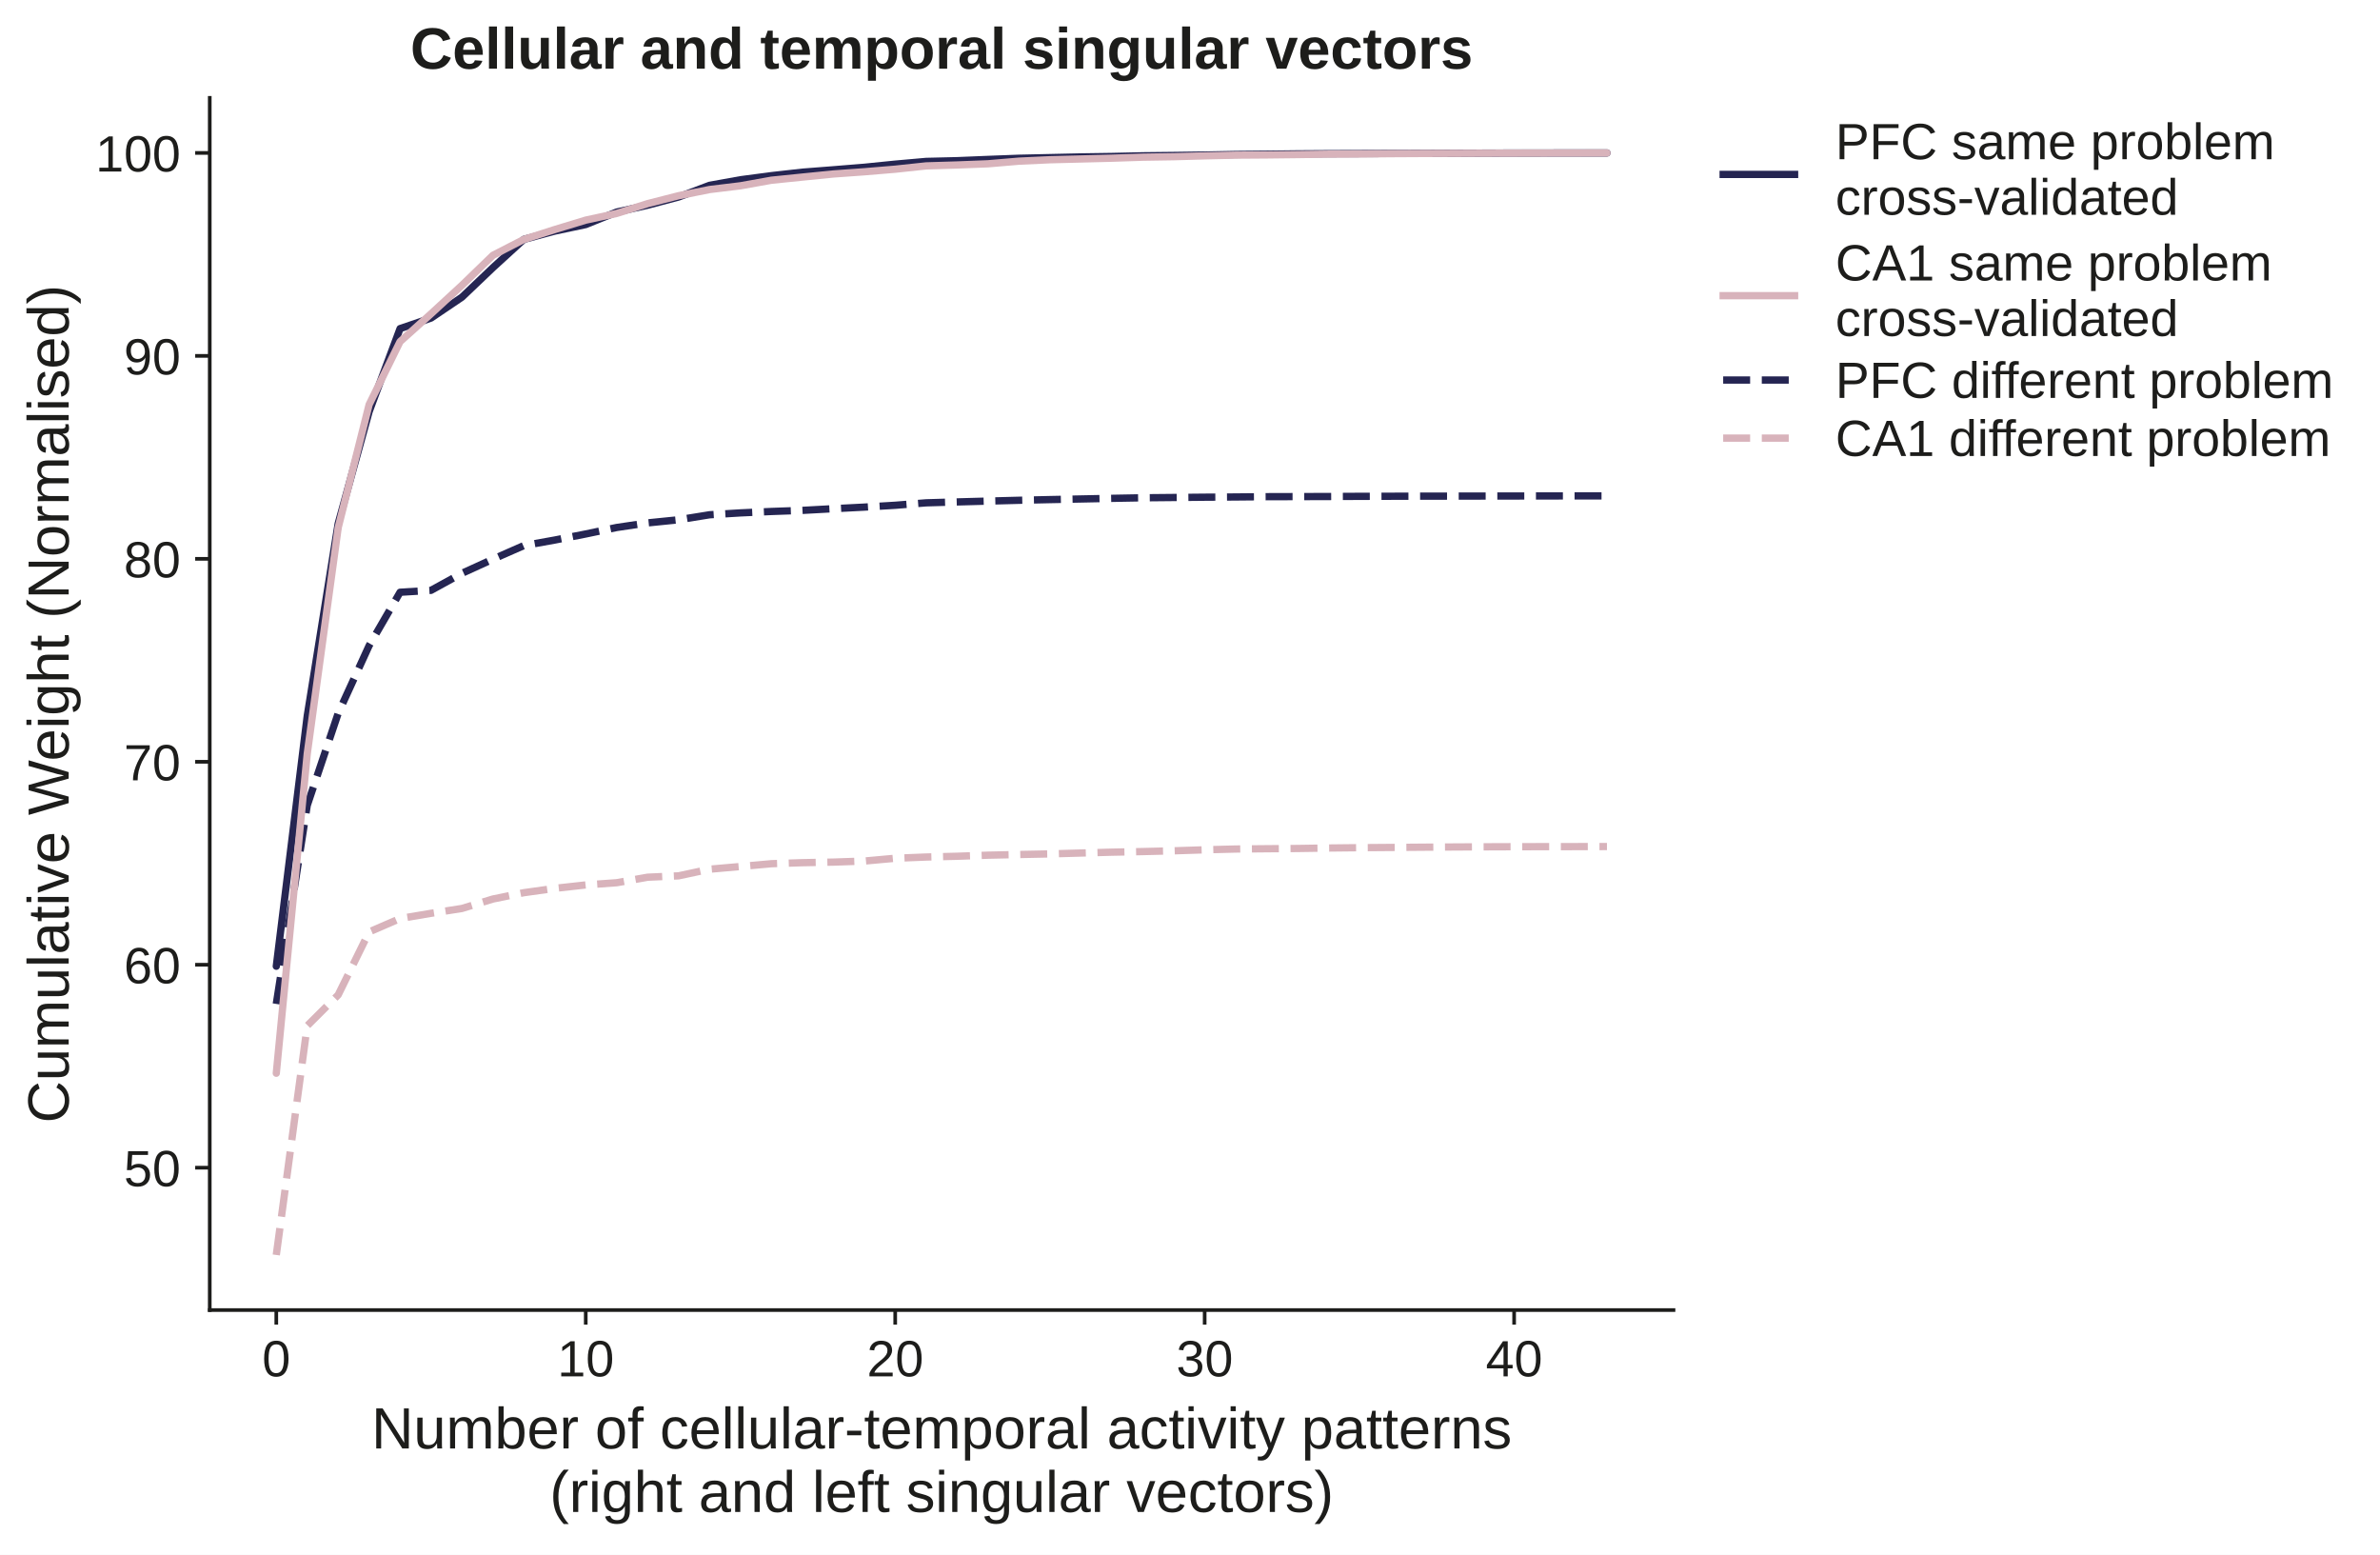
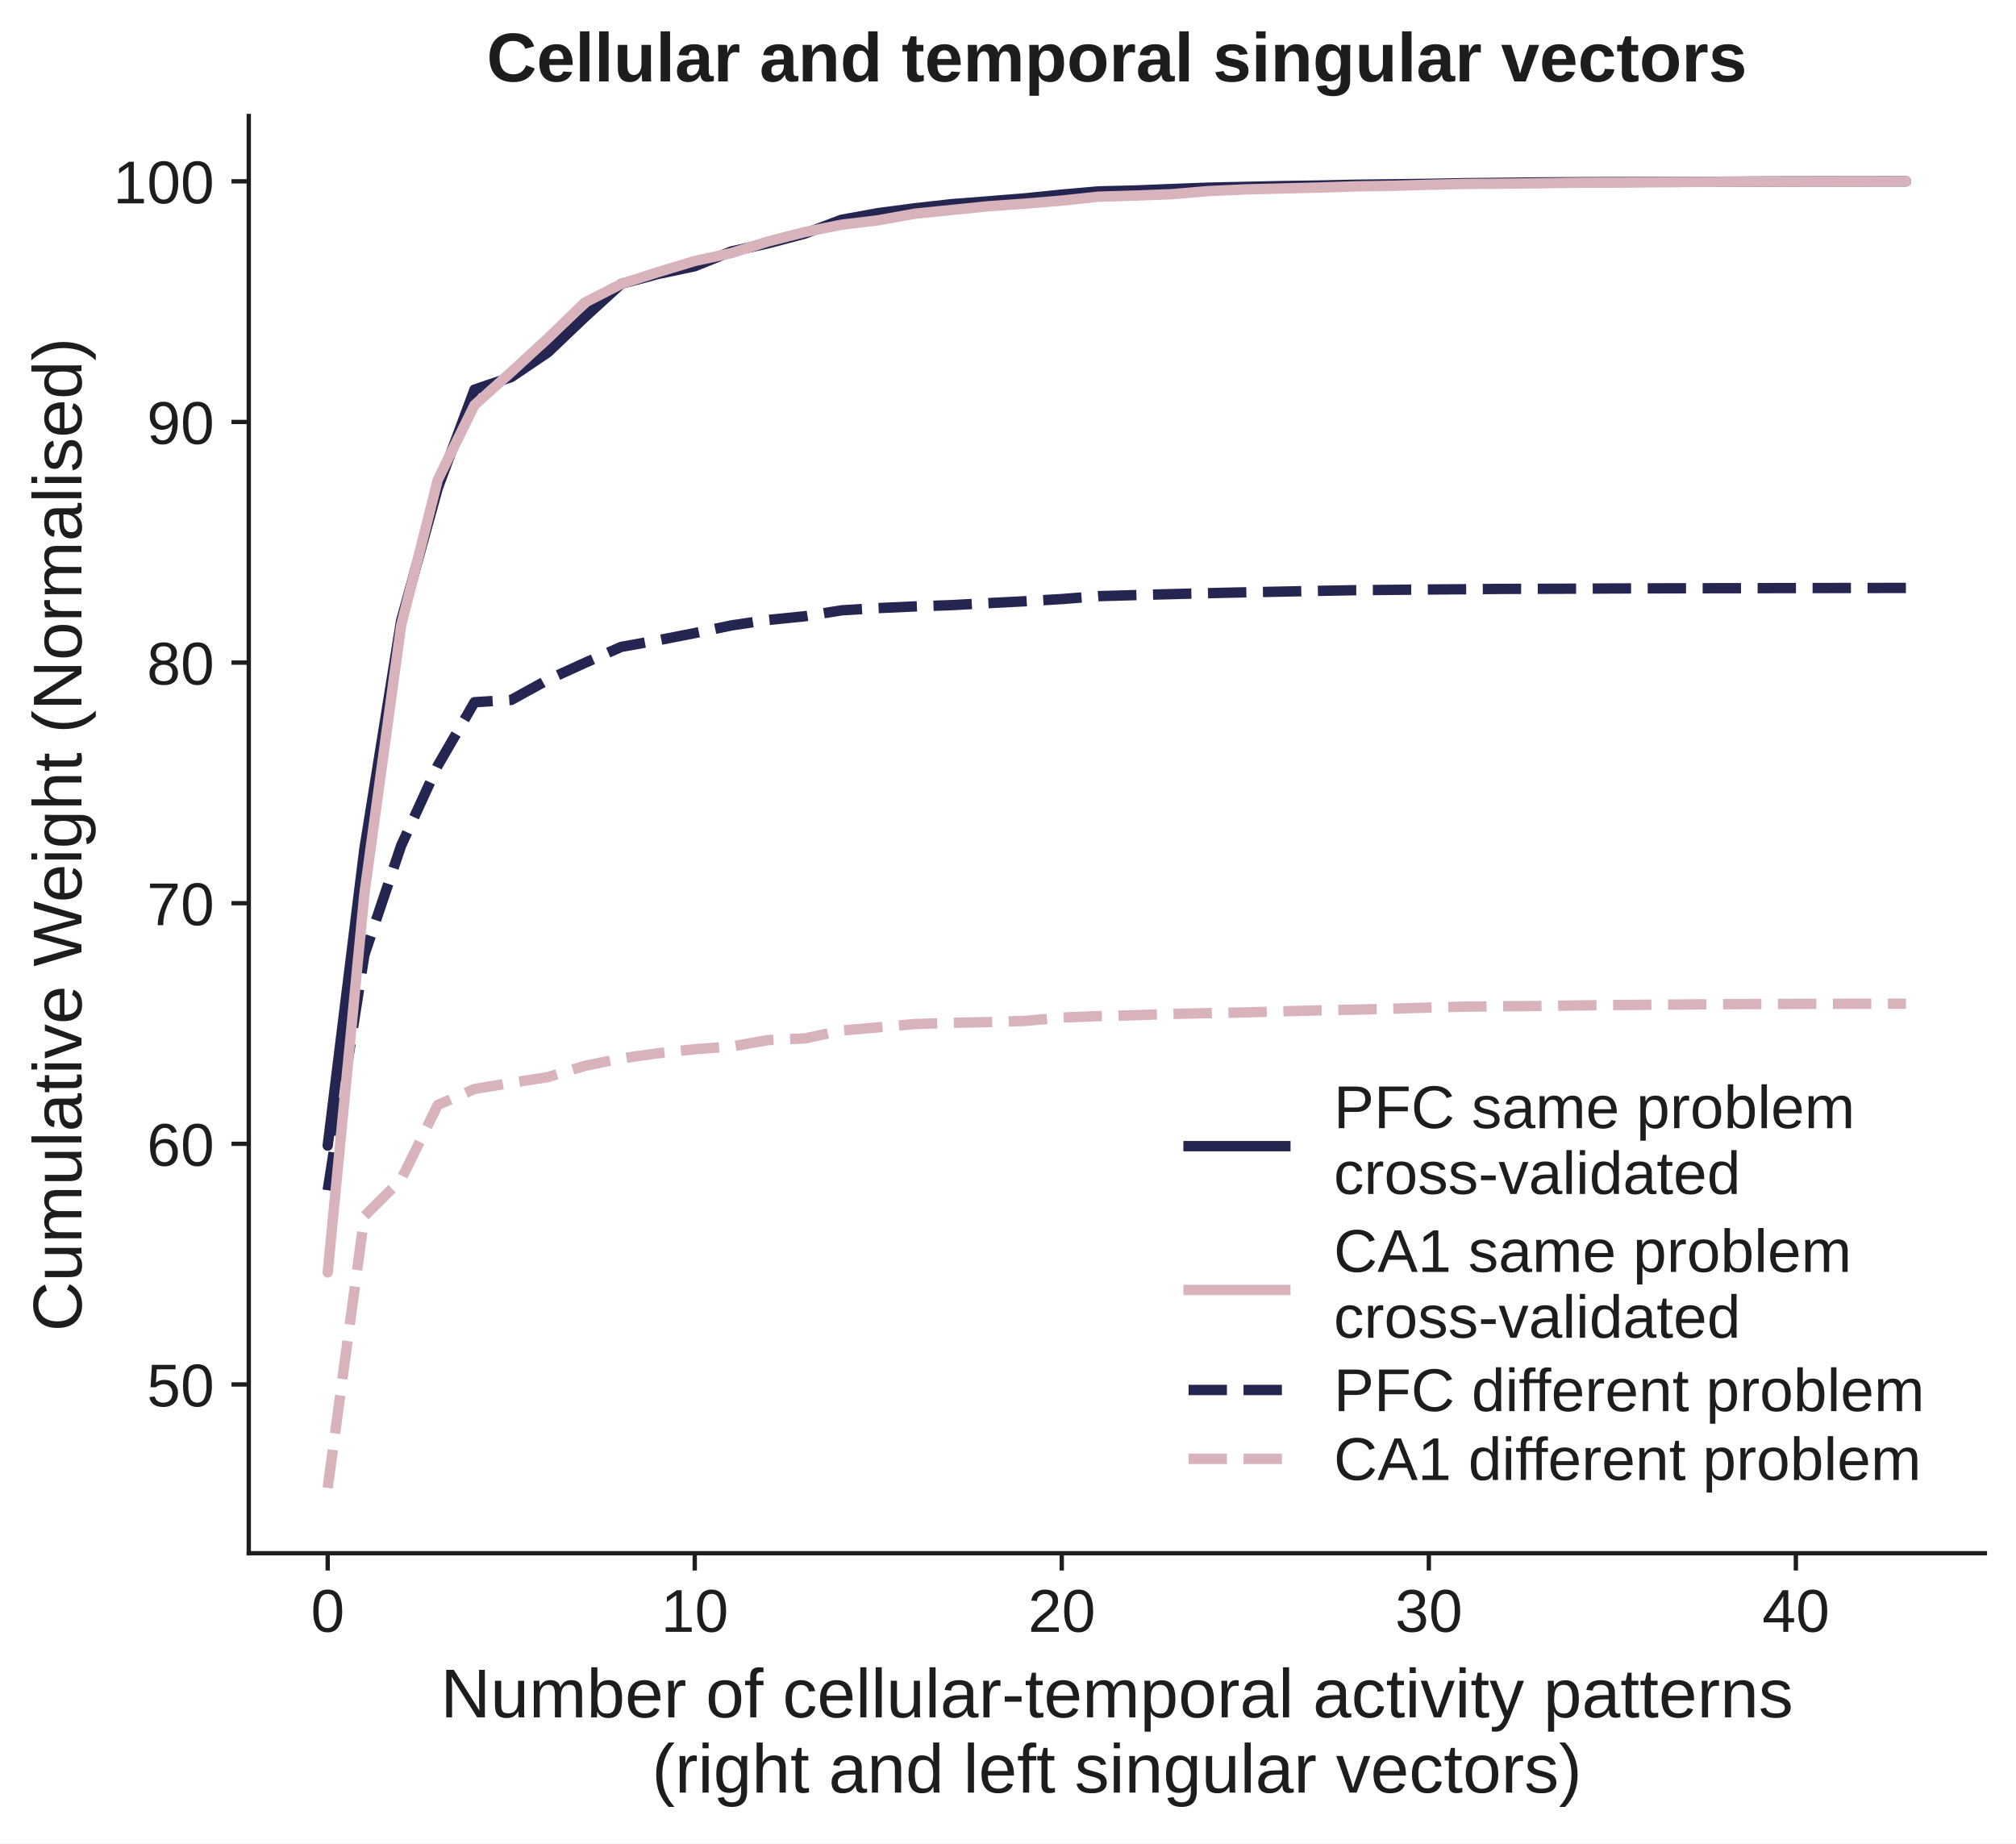
- <svg xmlns="http://www.w3.org/2000/svg" xmlns:xlink="http://www.w3.org/1999/xlink" width="326.624pt" height="213.328pt" viewBox="0 0 326.624 213.328" version="1.1">
+ <svg xmlns="http://www.w3.org/2000/svg" xmlns:xlink="http://www.w3.org/1999/xlink" width="233.266pt" height="213.328pt" viewBox="0 0 233.266 213.328" version="1.1">
  <defs>
    <style type="text/css">*{stroke-linejoin: round; stroke-linecap: butt}</style>
  </defs>
  <g id="figure_1">
    <g id="patch_1">
-       <path d="M 0 213.328  L 326.624 213.328  L 326.624 0  L 0 0  z " style="fill: #ffffff" />
+       <path d="M 0 213.328  L 233.266 213.328  L 233.266 0  L 0 0  z " style="fill: #ffffff" />
    </g>
    <g id="axes_1">
      <g id="patch_2">
        <path d="M 28.786 179.744  L 229.666 179.744  L 229.666 13.424  L 28.786 13.424  z " style="fill: #ffffff" />
      </g>
      <g id="matplotlib.axis_1">
        <g id="xtick_1">
          <g id="line2d_1">
            <defs>
-               <path id="m247fa0d03b" d="M 0 0  L 0 2  " style="stroke: #1d1d1b; stroke-width: 0.5" />
+               <path id="ma4f7f1d66c" d="M 0 0  L 0 2  " style="stroke: #1d1d1b; stroke-width: 0.5" />
            </defs>
            <g>
-               <use xlink:href="#m247fa0d03b" x="37.917" y="179.744" style="fill: #1d1d1b; stroke: #1d1d1b; stroke-width: 0.5" />
+               <use xlink:href="#ma4f7f1d66c" x="37.917" y="179.744" style="fill: #1d1d1b; stroke: #1d1d1b; stroke-width: 0.5" />
            </g>
          </g>
          <g id="text_1">
            <text style="font-size: 7px; font-family: 'Arial', 'Liberation Sans'; text-anchor: middle; fill: #1d1d1b" x="37.917" y="188.84" transform="rotate(-0 37.91669 188.8404)">0</text>
          </g>
        </g>
        <g id="xtick_2">
          <g id="line2d_2">
            <g>
-               <use xlink:href="#m247fa0d03b" x="80.386" y="179.744" style="fill: #1d1d1b; stroke: #1d1d1b; stroke-width: 0.5" />
+               <use xlink:href="#ma4f7f1d66c" x="80.386" y="179.744" style="fill: #1d1d1b; stroke: #1d1d1b; stroke-width: 0.5" />
            </g>
          </g>
          <g id="text_2">
            <text style="font-size: 7px; font-family: 'Arial', 'Liberation Sans'; text-anchor: middle; fill: #1d1d1b" x="80.386" y="188.84" transform="rotate(-0 80.38604 188.8404)">10</text>
          </g>
        </g>
        <g id="xtick_3">
          <g id="line2d_3">
            <g>
-               <use xlink:href="#m247fa0d03b" x="122.855" y="179.744" style="fill: #1d1d1b; stroke: #1d1d1b; stroke-width: 0.5" />
+               <use xlink:href="#ma4f7f1d66c" x="122.855" y="179.744" style="fill: #1d1d1b; stroke: #1d1d1b; stroke-width: 0.5" />
            </g>
          </g>
          <g id="text_3">
            <text style="font-size: 7px; font-family: 'Arial', 'Liberation Sans'; text-anchor: middle; fill: #1d1d1b" x="122.855" y="188.84" transform="rotate(-0 122.8554 188.8404)">20</text>
          </g>
        </g>
        <g id="xtick_4">
          <g id="line2d_4">
            <g>
-               <use xlink:href="#m247fa0d03b" x="165.325" y="179.744" style="fill: #1d1d1b; stroke: #1d1d1b; stroke-width: 0.5" />
+               <use xlink:href="#ma4f7f1d66c" x="165.325" y="179.744" style="fill: #1d1d1b; stroke: #1d1d1b; stroke-width: 0.5" />
            </g>
          </g>
          <g id="text_4">
            <text style="font-size: 7px; font-family: 'Arial', 'Liberation Sans'; text-anchor: middle; fill: #1d1d1b" x="165.325" y="188.84" transform="rotate(-0 165.3247 188.8404)">30</text>
          </g>
        </g>
        <g id="xtick_5">
          <g id="line2d_5">
            <g>
-               <use xlink:href="#m247fa0d03b" x="207.794" y="179.744" style="fill: #1d1d1b; stroke: #1d1d1b; stroke-width: 0.5" />
+               <use xlink:href="#ma4f7f1d66c" x="207.794" y="179.744" style="fill: #1d1d1b; stroke: #1d1d1b; stroke-width: 0.5" />
            </g>
          </g>
          <g id="text_5">
            <text style="font-size: 7px; font-family: 'Arial', 'Liberation Sans'; text-anchor: middle; fill: #1d1d1b" x="207.794" y="188.84" transform="rotate(-0 207.7941 188.8404)">40</text>
          </g>
        </g>
        <g id="text_6">
          <text style="font-size: 8px; font-family: 'Arial', 'Liberation Sans'; fill: #1d1d1b" transform="translate(50.97891 198.7374)">Number of cellular-temporal activity patterns</text>
          <text style="font-size: 8px; font-family: 'Arial', 'Liberation Sans'; fill: #1d1d1b" transform="translate(75.42891 207.4444)">(right and left singular vectors)</text>
        </g>
      </g>
      <g id="matplotlib.axis_2">
        <g id="ytick_1">
          <g id="line2d_6">
            <defs>
-               <path id="m02db8ad645" d="M 0 0  L -2 0  " style="stroke: #1d1d1b; stroke-width: 0.5" />
+               <path id="mf45d1a89f2" d="M 0 0  L -2 0  " style="stroke: #1d1d1b; stroke-width: 0.5" />
            </defs>
            <g>
-               <use xlink:href="#m02db8ad645" x="28.786" y="160.211" style="fill: #1d1d1b; stroke: #1d1d1b; stroke-width: 0.5" />
+               <use xlink:href="#mf45d1a89f2" x="28.786" y="160.211" style="fill: #1d1d1b; stroke: #1d1d1b; stroke-width: 0.5" />
            </g>
          </g>
          <g id="text_7">
            <text style="font-size: 7px; font-family: 'Arial', 'Liberation Sans'; text-anchor: end; fill: #1d1d1b" x="24.786" y="162.759" transform="rotate(-0 24.78578 162.7593)">50</text>
          </g>
        </g>
        <g id="ytick_2">
          <g id="line2d_7">
            <g>
-               <use xlink:href="#m02db8ad645" x="28.786" y="132.366" style="fill: #1d1d1b; stroke: #1d1d1b; stroke-width: 0.5" />
+               <use xlink:href="#mf45d1a89f2" x="28.786" y="132.366" style="fill: #1d1d1b; stroke: #1d1d1b; stroke-width: 0.5" />
            </g>
          </g>
          <g id="text_8">
            <text style="font-size: 7px; font-family: 'Arial', 'Liberation Sans'; text-anchor: end; fill: #1d1d1b" x="24.786" y="134.914" transform="rotate(-0 24.78578 134.9139)">60</text>
          </g>
        </g>
        <g id="ytick_3">
          <g id="line2d_8">
            <g>
-               <use xlink:href="#m02db8ad645" x="28.786" y="104.52" style="fill: #1d1d1b; stroke: #1d1d1b; stroke-width: 0.5" />
+               <use xlink:href="#mf45d1a89f2" x="28.786" y="104.52" style="fill: #1d1d1b; stroke: #1d1d1b; stroke-width: 0.5" />
            </g>
          </g>
          <g id="text_9">
            <text style="font-size: 7px; font-family: 'Arial', 'Liberation Sans'; text-anchor: end; fill: #1d1d1b" x="24.786" y="107.069" transform="rotate(-0 24.78578 107.0685)">70</text>
          </g>
        </g>
        <g id="ytick_4">
          <g id="line2d_9">
            <g>
-               <use xlink:href="#m02db8ad645" x="28.786" y="76.675" style="fill: #1d1d1b; stroke: #1d1d1b; stroke-width: 0.5" />
+               <use xlink:href="#mf45d1a89f2" x="28.786" y="76.675" style="fill: #1d1d1b; stroke: #1d1d1b; stroke-width: 0.5" />
            </g>
          </g>
          <g id="text_10">
            <text style="font-size: 7px; font-family: 'Arial', 'Liberation Sans'; text-anchor: end; fill: #1d1d1b" x="24.786" y="79.223" transform="rotate(-0 24.78578 79.22311)">80</text>
          </g>
        </g>
        <g id="ytick_5">
          <g id="line2d_10">
            <g>
-               <use xlink:href="#m02db8ad645" x="28.786" y="48.83" style="fill: #1d1d1b; stroke: #1d1d1b; stroke-width: 0.5" />
+               <use xlink:href="#mf45d1a89f2" x="28.786" y="48.83" style="fill: #1d1d1b; stroke: #1d1d1b; stroke-width: 0.5" />
            </g>
          </g>
          <g id="text_11">
            <text style="font-size: 7px; font-family: 'Arial', 'Liberation Sans'; text-anchor: end; fill: #1d1d1b" x="24.786" y="51.378" transform="rotate(-0 24.78578 51.37771)">90</text>
          </g>
        </g>
        <g id="ytick_6">
          <g id="line2d_11">
            <g>
-               <use xlink:href="#m02db8ad645" x="28.786" y="20.984" style="fill: #1d1d1b; stroke: #1d1d1b; stroke-width: 0.5" />
+               <use xlink:href="#mf45d1a89f2" x="28.786" y="20.984" style="fill: #1d1d1b; stroke: #1d1d1b; stroke-width: 0.5" />
            </g>
          </g>
          <g id="text_12">
            <text style="font-size: 7px; font-family: 'Arial', 'Liberation Sans'; text-anchor: end; fill: #1d1d1b" x="24.786" y="23.532" transform="rotate(-0 24.78578 23.53231)">100</text>
          </g>
        </g>
        <g id="text_13">
          <text style="font-size: 8px; font-family: 'Arial', 'Liberation Sans'; text-anchor: middle; fill: #1d1d1b" x="9.424" y="96.584" transform="rotate(-90 9.424219 96.58422)">Cumulative Weight (Normalised)</text>
        </g>
      </g>
      <g id="line2d_12">
-         <path d="M 37.917 132.57  L 42.164 98.22  L 46.411 71.844  L 50.657 56.475  L 54.904 45.086  L 59.151 43.639  L 63.398 40.771  L 67.645 36.723  L 71.892 32.844  L 76.139 31.706  L 80.386 30.808  L 84.633 29.095  L 88.88 28.155  L 93.127 27.03  L 97.374 25.429  L 101.621 24.662  L 105.868 24.101  L 110.115 23.625  L 114.362 23.296  L 118.608 22.952  L 122.855 22.523  L 127.102 22.147  L 131.349 22.046  L 135.596 21.874  L 139.843 21.715  L 144.09 21.623  L 148.337 21.531  L 152.584 21.47  L 156.831 21.376  L 161.078 21.33  L 165.325 21.273  L 169.572 21.195  L 173.819 21.156  L 178.066 21.109  L 182.312 21.082  L 186.559 21.07  L 190.806 21.056  L 195.053 21.049  L 199.3 21.029  L 203.547 21.007  L 207.794 20.995  L 212.041 20.991  L 216.288 20.988  L 220.535 20.984  " clip-path="url(#p1949987e9d)" style="fill: none; stroke: #252552; stroke-linecap: round" />
+         <path d="M 37.917 132.57  L 42.164 98.22  L 46.411 71.844  L 50.657 56.475  L 54.904 45.086  L 59.151 43.639  L 63.398 40.771  L 67.645 36.723  L 71.892 32.844  L 76.139 31.706  L 80.386 30.808  L 84.633 29.095  L 88.88 28.155  L 93.127 27.03  L 97.374 25.429  L 101.621 24.662  L 105.868 24.101  L 110.115 23.625  L 114.362 23.296  L 118.608 22.952  L 122.855 22.523  L 127.102 22.147  L 131.349 22.046  L 135.596 21.874  L 139.843 21.715  L 144.09 21.623  L 148.337 21.531  L 152.584 21.47  L 156.831 21.376  L 161.078 21.33  L 165.325 21.273  L 169.572 21.195  L 173.819 21.156  L 178.066 21.109  L 182.312 21.082  L 186.559 21.07  L 190.806 21.056  L 195.053 21.049  L 199.3 21.029  L 203.547 21.007  L 207.794 20.995  L 212.041 20.991  L 216.288 20.988  L 220.535 20.984  " clip-path="url(#pbc7e876f5f)" style="fill: none; stroke: #252552; stroke-width: 1.2; stroke-linecap: round" />
      </g>
      <g id="line2d_13">
-         <path d="M 37.917 137.742  L 42.164 110.499  L 46.411 97.866  L 50.657 88.584  L 54.904 81.26  L 59.151 80.997  L 63.398 78.659  L 67.645 76.72  L 71.892 74.854  L 76.139 74.094  L 80.386 73.263  L 84.633 72.373  L 88.88 71.743  L 93.127 71.314  L 97.374 70.629  L 101.621 70.37  L 105.868 70.175  L 110.115 70.026  L 114.362 69.795  L 118.608 69.578  L 122.855 69.324  L 127.102 68.989  L 131.349 68.866  L 135.596 68.751  L 139.843 68.64  L 144.09 68.545  L 148.337 68.461  L 152.584 68.375  L 156.831 68.298  L 161.078 68.258  L 165.325 68.217  L 169.572 68.187  L 173.819 68.147  L 178.066 68.135  L 182.312 68.123  L 186.559 68.099  L 190.806 68.087  L 195.053 68.075  L 199.3 68.068  L 203.547 68.06  L 207.794 68.053  L 212.041 68.045  L 216.288 68.041  L 220.535 68.035  " clip-path="url(#p1949987e9d)" style="fill: none; stroke-dasharray: 3.7,1.6; stroke-dashoffset: 0; stroke: #252552" />
+         <path d="M 37.917 137.742  L 42.164 110.499  L 46.411 97.866  L 50.657 88.584  L 54.904 81.26  L 59.151 80.997  L 63.398 78.659  L 67.645 76.72  L 71.892 74.854  L 76.139 74.094  L 80.386 73.263  L 84.633 72.373  L 88.88 71.743  L 93.127 71.314  L 97.374 70.629  L 101.621 70.37  L 105.868 70.175  L 110.115 70.026  L 114.362 69.795  L 118.608 69.578  L 122.855 69.324  L 127.102 68.989  L 131.349 68.866  L 135.596 68.751  L 139.843 68.64  L 144.09 68.545  L 148.337 68.461  L 152.584 68.375  L 156.831 68.298  L 161.078 68.258  L 165.325 68.217  L 169.572 68.187  L 173.819 68.147  L 178.066 68.135  L 182.312 68.123  L 186.559 68.099  L 190.806 68.087  L 195.053 68.075  L 199.3 68.068  L 203.547 68.06  L 207.794 68.053  L 212.041 68.045  L 216.288 68.041  L 220.535 68.035  " clip-path="url(#pbc7e876f5f)" style="fill: none; stroke-dasharray: 4.44,1.92; stroke-dashoffset: 0; stroke: #252552; stroke-width: 1.2" />
      </g>
      <g id="line2d_14">
-         <path d="M 37.917 147.251  L 42.164 103.419  L 46.411 72.397  L 50.657 55.514  L 54.904 46.871  L 59.151 43.055  L 63.398 39.142  L 67.645 35.031  L 71.892 32.85  L 76.139 31.492  L 80.386 30.202  L 84.633 29.283  L 88.88 27.939  L 93.127 26.853  L 97.374 26.006  L 101.621 25.49  L 105.868 24.728  L 110.115 24.296  L 114.362 23.871  L 118.608 23.568  L 122.855 23.215  L 127.102 22.761  L 131.349 22.634  L 135.596 22.471  L 139.843 22.112  L 144.09 21.917  L 148.337 21.811  L 152.584 21.705  L 156.831 21.566  L 161.078 21.499  L 165.325 21.381  L 169.572 21.284  L 173.819 21.255  L 178.066 21.206  L 182.312 21.146  L 186.559 21.124  L 190.806 21.082  L 195.053 21.059  L 199.3 21.041  L 203.547 21.021  L 207.794 21.01  L 212.041 21.001  L 216.288 20.993  L 220.535 20.984  " clip-path="url(#p1949987e9d)" style="fill: none; stroke: #d8b3bb; stroke-linecap: round" />
+         <path d="M 37.917 147.251  L 42.164 103.419  L 46.411 72.397  L 50.657 55.514  L 54.904 46.871  L 59.151 43.055  L 63.398 39.142  L 67.645 35.031  L 71.892 32.85  L 76.139 31.492  L 80.386 30.202  L 84.633 29.283  L 88.88 27.939  L 93.127 26.853  L 97.374 26.006  L 101.621 25.49  L 105.868 24.728  L 110.115 24.296  L 114.362 23.871  L 118.608 23.568  L 122.855 23.215  L 127.102 22.761  L 131.349 22.634  L 135.596 22.471  L 139.843 22.112  L 144.09 21.917  L 148.337 21.811  L 152.584 21.705  L 156.831 21.566  L 161.078 21.499  L 165.325 21.381  L 169.572 21.284  L 173.819 21.255  L 178.066 21.206  L 182.312 21.146  L 186.559 21.124  L 190.806 21.082  L 195.053 21.059  L 199.3 21.041  L 203.547 21.021  L 207.794 21.01  L 212.041 21.001  L 216.288 20.993  L 220.535 20.984  " clip-path="url(#pbc7e876f5f)" style="fill: none; stroke: #d8b3bb; stroke-width: 1.2; stroke-linecap: round" />
      </g>
      <g id="line2d_15">
-         <path d="M 37.917 172.184  L 42.164 140.735  L 46.411 136.502  L 50.657 127.864  L 54.904 126.021  L 59.151 125.309  L 63.398 124.644  L 67.645 123.348  L 71.892 122.48  L 76.139 121.885  L 80.386 121.415  L 84.633 121.111  L 88.88 120.356  L 93.127 120.168  L 97.374 119.258  L 101.621 118.887  L 105.868 118.504  L 110.115 118.363  L 114.362 118.283  L 118.608 118.139  L 122.855 117.755  L 127.102 117.586  L 131.349 117.481  L 135.596 117.333  L 139.843 117.243  L 144.09 117.158  L 148.337 117.038  L 152.584 116.92  L 156.831 116.838  L 161.078 116.733  L 165.325 116.596  L 169.572 116.489  L 173.819 116.449  L 178.066 116.415  L 182.312 116.351  L 186.559 116.306  L 190.806 116.273  L 195.053 116.239  L 199.3 116.208  L 203.547 116.186  L 207.794 116.17  L 212.041 116.162  L 216.288 116.156  L 220.535 116.147  " clip-path="url(#p1949987e9d)" style="fill: none; stroke-dasharray: 3.7,1.6; stroke-dashoffset: 0; stroke: #d8b3bb" />
+         <path d="M 37.917 172.184  L 42.164 140.735  L 46.411 136.502  L 50.657 127.864  L 54.904 126.021  L 59.151 125.309  L 63.398 124.644  L 67.645 123.348  L 71.892 122.48  L 76.139 121.885  L 80.386 121.415  L 84.633 121.111  L 88.88 120.356  L 93.127 120.168  L 97.374 119.258  L 101.621 118.887  L 105.868 118.504  L 110.115 118.363  L 114.362 118.283  L 118.608 118.139  L 122.855 117.755  L 127.102 117.586  L 131.349 117.481  L 135.596 117.333  L 139.843 117.243  L 144.09 117.158  L 148.337 117.038  L 152.584 116.92  L 156.831 116.838  L 161.078 116.733  L 165.325 116.596  L 169.572 116.489  L 173.819 116.449  L 178.066 116.415  L 182.312 116.351  L 186.559 116.306  L 190.806 116.273  L 195.053 116.239  L 199.3 116.208  L 203.547 116.186  L 207.794 116.17  L 212.041 116.162  L 216.288 116.156  L 220.535 116.147  " clip-path="url(#pbc7e876f5f)" style="fill: none; stroke-dasharray: 4.44,1.92; stroke-dashoffset: 0; stroke: #d8b3bb; stroke-width: 1.2" />
      </g>
      <g id="patch_3">
        <path d="M 28.786 179.744  L 28.786 13.424  " style="fill: none; stroke: #1d1d1b; stroke-width: 0.5; stroke-linejoin: miter; stroke-linecap: square" />
      </g>
      <g id="patch_4">
        <path d="M 28.786 179.744  L 229.666 179.744  " style="fill: none; stroke: #1d1d1b; stroke-width: 0.5; stroke-linejoin: miter; stroke-linecap: square" />
      </g>
      <g id="text_14">
        <text style="font-weight: 700; font-size: 8px; font-family: 'Arial', 'Liberation Sans'; text-anchor: middle; fill: #1d1d1b" x="129.226" y="9.424" transform="rotate(-0 129.2258 9.424219)">Cellular and temporal singular vectors</text>
      </g>
      <g id="legend_1">
        <g id="line2d_16">
-           <path d="M 236.483 23.929  L 241.383 23.929  L 246.283 23.929  " style="fill: none; stroke: #252552; stroke-linecap: square" />
+           <path d="M 137.525 132.636  L 143.125 132.636  L 148.725 132.636  " style="fill: none; stroke: #252552; stroke-width: 1.2; stroke-linecap: square" />
        </g>
        <g id="text_15">
-           <text style="font-size: 7px; font-family: 'Arial', 'Liberation Sans'; fill: #1d1d1b" transform="translate(251.8834 21.84507)">PFC same problem</text>
-           <text style="font-size: 7px; font-family: 'Arial', 'Liberation Sans'; fill: #1d1d1b" transform="translate(251.8834 29.46372)">cross-validated</text>
+           <text style="font-size: 7px; font-family: 'Arial', 'Liberation Sans'; fill: #1d1d1b" transform="translate(154.325 130.5518)">PFC same problem</text>
+           <text style="font-size: 7px; font-family: 'Arial', 'Liberation Sans'; fill: #1d1d1b" transform="translate(154.325 138.1704)">cross-validated</text>
        </g>
        <g id="line2d_17">
-           <path d="M 236.483 40.567  L 241.383 40.567  L 246.283 40.567  " style="fill: none; stroke: #d8b3bb; stroke-linecap: square" />
+           <path d="M 137.525 149.273  L 143.125 149.273  L 148.725 149.273  " style="fill: none; stroke: #d8b3bb; stroke-width: 1.2; stroke-linecap: square" />
        </g>
        <g id="text_16">
-           <text style="font-size: 7px; font-family: 'Arial', 'Liberation Sans'; fill: #1d1d1b" transform="translate(251.8834 38.48237)">CA1 same problem</text>
-           <text style="font-size: 7px; font-family: 'Arial', 'Liberation Sans'; fill: #1d1d1b" transform="translate(251.8834 46.10102)">cross-validated</text>
+           <text style="font-size: 7px; font-family: 'Arial', 'Liberation Sans'; fill: #1d1d1b" transform="translate(154.325 147.1891)">CA1 same problem</text>
+           <text style="font-size: 7px; font-family: 'Arial', 'Liberation Sans'; fill: #1d1d1b" transform="translate(154.325 154.8077)">cross-validated</text>
        </g>
        <g id="line2d_18">
-           <path d="M 236.483 52.145  L 241.383 52.145  L 246.283 52.145  " style="fill: none; stroke-dasharray: 3.7,1.6; stroke-dashoffset: 0; stroke: #252552" />
+           <path d="M 137.525 160.852  L 143.125 160.852  L 148.725 160.852  " style="fill: none; stroke-dasharray: 4.44,1.92; stroke-dashoffset: 0; stroke: #252552; stroke-width: 1.2" />
        </g>
        <g id="text_17">
-           <text style="font-size: 7px; font-family: 'Arial', 'Liberation Sans'; text-anchor: start; fill: #1d1d1b" x="251.883" y="54.595" transform="rotate(-0 251.8834 54.59502)">PFC different problem</text>
+           <text style="font-size: 7px; font-family: 'Arial', 'Liberation Sans'; text-anchor: start; fill: #1d1d1b" x="154.325" y="163.302" transform="rotate(-0 154.325 163.3017)">PFC different problem</text>
        </g>
        <g id="line2d_19">
-           <path d="M 236.483 60.114  L 241.383 60.114  L 246.283 60.114  " style="fill: none; stroke-dasharray: 3.7,1.6; stroke-dashoffset: 0; stroke: #d8b3bb" />
+           <path d="M 137.525 168.821  L 143.125 168.821  L 148.725 168.821  " style="fill: none; stroke-dasharray: 4.44,1.92; stroke-dashoffset: 0; stroke: #d8b3bb; stroke-width: 1.2" />
        </g>
        <g id="text_18">
-           <text style="font-size: 7px; font-family: 'Arial', 'Liberation Sans'; text-anchor: start; fill: #1d1d1b" x="251.883" y="62.564" transform="rotate(-0 251.8834 62.56435)">CA1 different problem</text>
+           <text style="font-size: 7px; font-family: 'Arial', 'Liberation Sans'; text-anchor: start; fill: #1d1d1b" x="154.325" y="171.271" transform="rotate(-0 154.325 171.2711)">CA1 different problem</text>
        </g>
      </g>
    </g>
  </g>
  <defs>
-     <clipPath id="p1949987e9d">
+     <clipPath id="pbc7e876f5f">
      <rect x="28.786" y="13.424" width="200.88" height="166.32" />
    </clipPath>
  </defs>
</svg>
